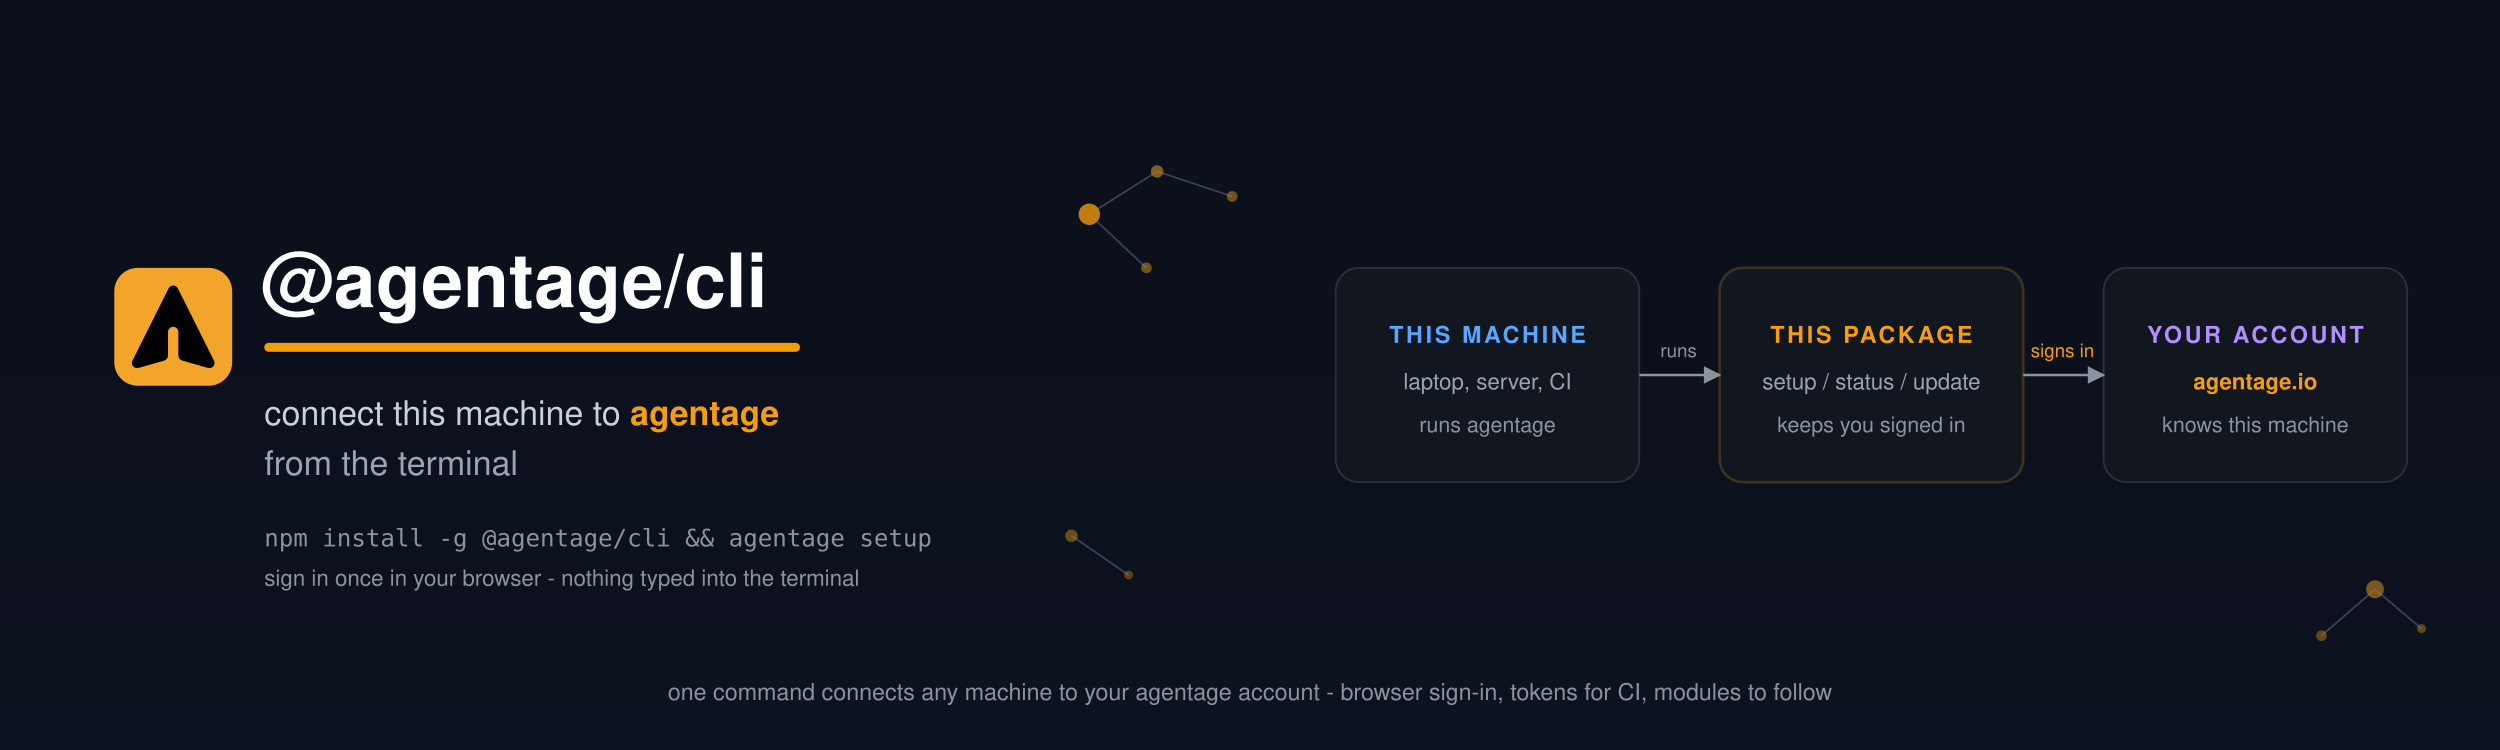
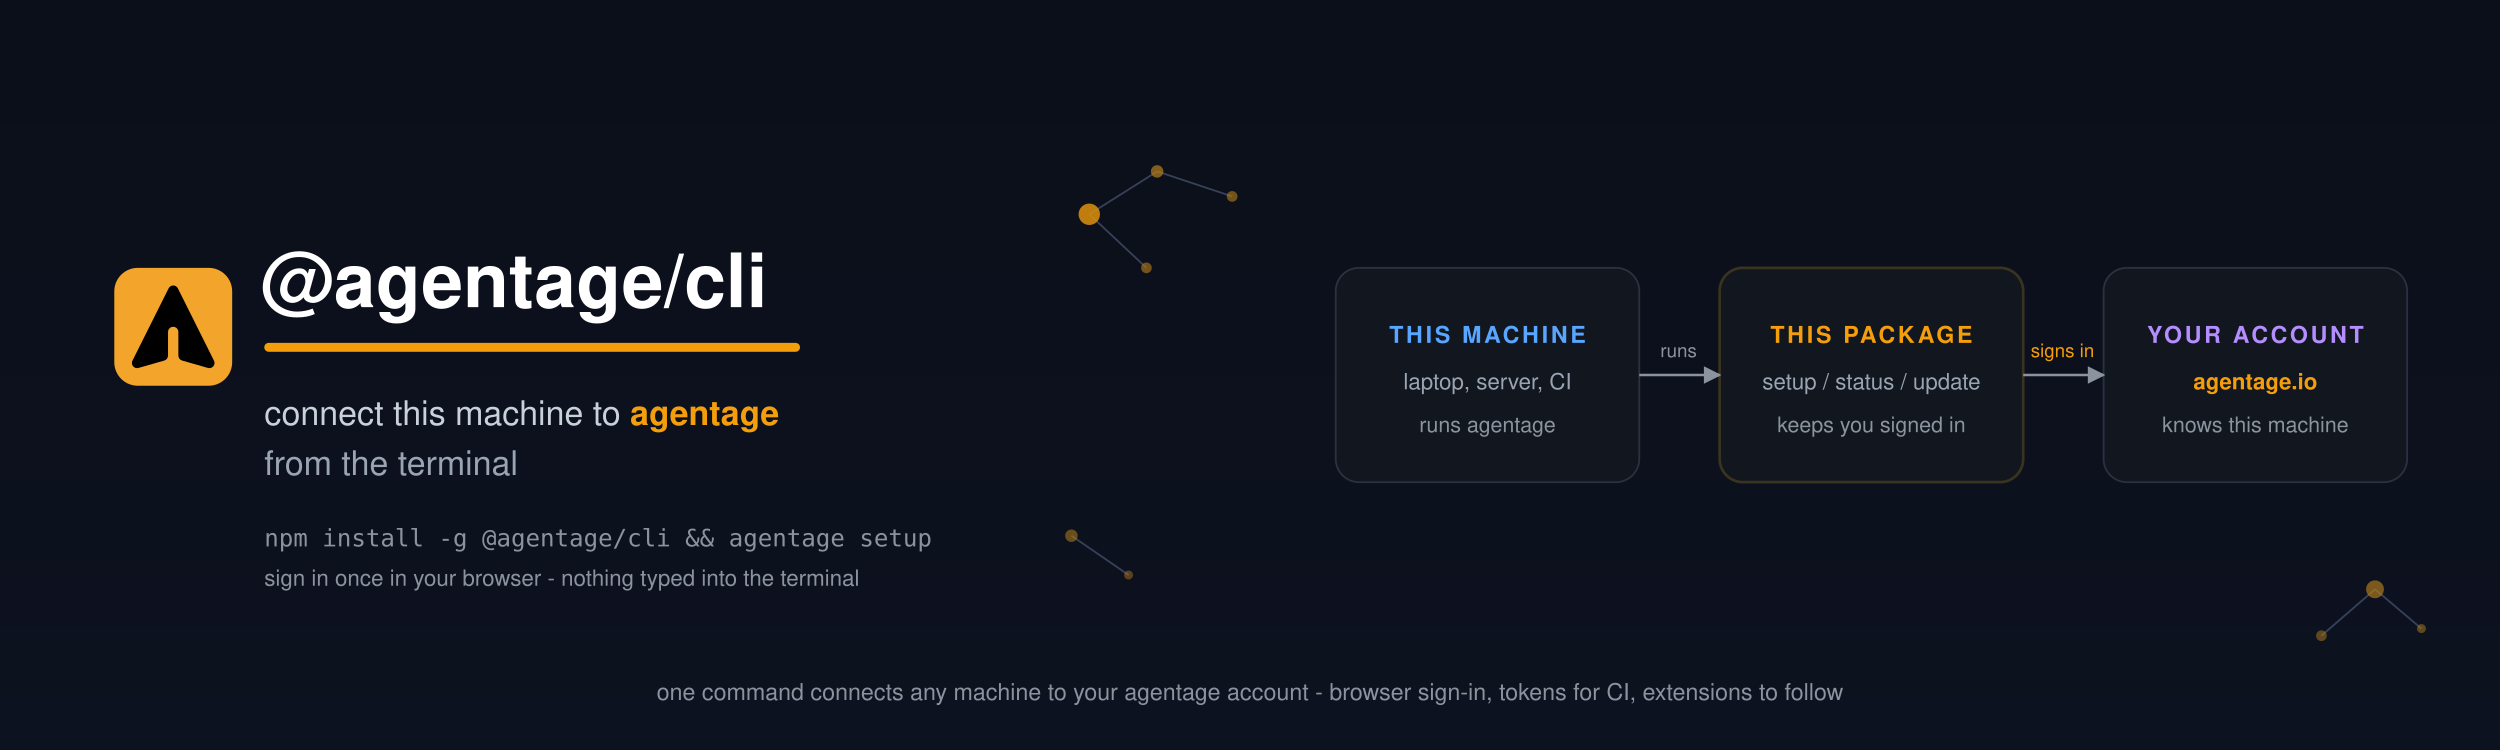
<svg xmlns="http://www.w3.org/2000/svg" viewBox="0 0 1400 420" width="1400" height="420" font-family="Segoe UI, Ubuntu, Helvetica, Arial, sans-serif">
  <defs>
    <linearGradient id="bg" x1="0" y1="0" x2="0" y2="1">
      <stop offset="0" stop-color="#0b0f19" />
      <stop offset="1" stop-color="#0d1220" />
    </linearGradient>
    <marker id="arrow" viewBox="0 0 10 10" refX="9" refY="5" markerWidth="7" markerHeight="7" orient="auto-start-reverse">
      <path d="M0,0 L10,5 L0,10 z" fill="#8b949e" />
    </marker>
  </defs>
  <rect x="0" y="0" width="1400" height="420" fill="url(#bg)" />
  <g opacity="0.9">
    <line x1="610" y1="120" x2="648" y2="96" stroke="#3d4660" stroke-width="1" />
    <line x1="610" y1="120" x2="642" y2="150" stroke="#3d4660" stroke-width="1" />
    <line x1="648" y1="96" x2="690" y2="110" stroke="#3d4660" stroke-width="1" />
    <circle cx="610" cy="120" r="6" fill="#F59E0B" opacity="0.85" />
    <circle cx="648" cy="96" r="3.5" fill="#c98a1b" opacity="0.7" />
    <circle cx="642" cy="150" r="3" fill="#c98a1b" opacity="0.6" />
    <circle cx="690" cy="110" r="3" fill="#c98a1b" opacity="0.6" />
    <line x1="1330" y1="330" x2="1300" y2="356" stroke="#3d4660" stroke-width="1" />
    <line x1="1330" y1="330" x2="1356" y2="352" stroke="#3d4660" stroke-width="1" />
    <circle cx="1330" cy="330" r="5" fill="#c98a1b" opacity="0.65" />
    <circle cx="1300" cy="356" r="3" fill="#c98a1b" opacity="0.5" />
    <circle cx="1356" cy="352" r="2.5" fill="#c98a1b" opacity="0.5" />
    <line x1="600" y1="300" x2="632" y2="322" stroke="#3d4660" stroke-width="1" />
    <circle cx="600" cy="300" r="3.5" fill="#c98a1b" opacity="0.55" />
    <circle cx="632" cy="322" r="2.5" fill="#c98a1b" opacity="0.45" />
  </g>
  <g transform="translate(64,150) scale(0.1587)">
    <rect x="0" y="0" width="416" height="416" rx="83" fill="#f3a52b" />
    <g transform="translate(25.7,25.7) scale(1.3812)">
      <path d="M143.8 33.7a13.2 13.2 0 00-23.6 0l-92.4 184.8a13.2 13.2 0 0015.4 18.6l66-18.9a13.2 13.2 0 009.5-12.7v-60.3a13.2 13.2 0 1126.4 0v60.3a13.2 13.2 0 009.6 12.7l66 18.9a13.2 13.2 0 0015.4-18.6l-92.3-184.8z" fill="#000000" />
    </g>
  </g>
  <text x="146" y="172" font-size="42" font-weight="800" fill="#ffffff">@agentage/cli</text>
  <rect x="148" y="192" width="300" height="5" rx="2.5" fill="#F59E0B" />
  <text x="148" y="238" font-size="19" fill="#c9d1d9">connect this machine to <tspan fill="#F59E0B" font-weight="700">agentage</tspan>
  </text>
  <text x="148" y="266" font-size="19" fill="#9aa4b2">from the terminal</text>
  <text x="148" y="306" font-size="13.5" font-family="JetBrains Mono, Consolas, monospace" fill="#8b949e">npm install -g @agentage/cli &amp;&amp; agentage setup</text>
  <text x="148" y="328" font-size="12.5" fill="#8b949e">sign in once in your browser - nothing typed into the terminal</text>
  <rect x="748" y="150" width="170" height="120" rx="13" fill="#11161f" stroke="#2a3140" stroke-width="1" />
  <text x="833" y="192" text-anchor="middle" font-size="13" font-weight="700" letter-spacing="1.5" fill="#58a6ff">THIS MACHINE</text>
  <text x="833" y="218" text-anchor="middle" font-size="12.5" fill="#9aa4b2">laptop, server, CI</text>
  <text x="833" y="242" text-anchor="middle" font-size="12" fill="#8b949e">runs agentage</text>
  <rect x="963" y="150" width="170" height="120" rx="13" fill="#11161f" stroke="#3a3320" stroke-width="1.5" />
  <text x="1048" y="192" text-anchor="middle" font-size="13" font-weight="700" letter-spacing="1.5" fill="#F59E0B">THIS PACKAGE</text>
  <text x="1048" y="218" text-anchor="middle" font-size="12.5" fill="#9aa4b2">setup / status / update</text>
  <text x="1048" y="242" text-anchor="middle" font-size="12" fill="#8b949e">keeps you signed in</text>
  <rect x="1178" y="150" width="170" height="120" rx="13" fill="#11161f" stroke="#2a3140" stroke-width="1" />
  <text x="1263" y="192" text-anchor="middle" font-size="13" font-weight="700" letter-spacing="1.5" fill="#b48eff">YOUR ACCOUNT</text>
  <text x="1263" y="218" text-anchor="middle" font-size="12.5" fill="#9aa4b2">
    <tspan fill="#F59E0B" font-weight="700">agentage.io</tspan>
  </text>
  <text x="1263" y="242" text-anchor="middle" font-size="12" fill="#8b949e">knows this machine</text>
  <line x1="918" y1="210" x2="963" y2="210" stroke="#8b949e" stroke-width="1.4" marker-end="url(#arrow)" />
  <text x="940" y="200" text-anchor="middle" font-size="10.5" fill="#8b949e">runs</text>
  <line x1="1133" y1="210" x2="1178" y2="210" stroke="#8b949e" stroke-width="1.4" marker-end="url(#arrow)" />
  <text x="1155" y="200" text-anchor="middle" font-size="10.5" fill="#F59E0B">signs in</text>
-   <text x="700" y="392" text-anchor="middle" font-size="13" fill="#8b949e">one command connects any machine to your agentage account - browser sign-in, tokens for CI, modules to follow</text>
+   <text x="700" y="392" text-anchor="middle" font-size="13" fill="#8b949e">one command connects any machine to your agentage account - browser sign-in, tokens for CI, extensions to follow</text>
</svg>
